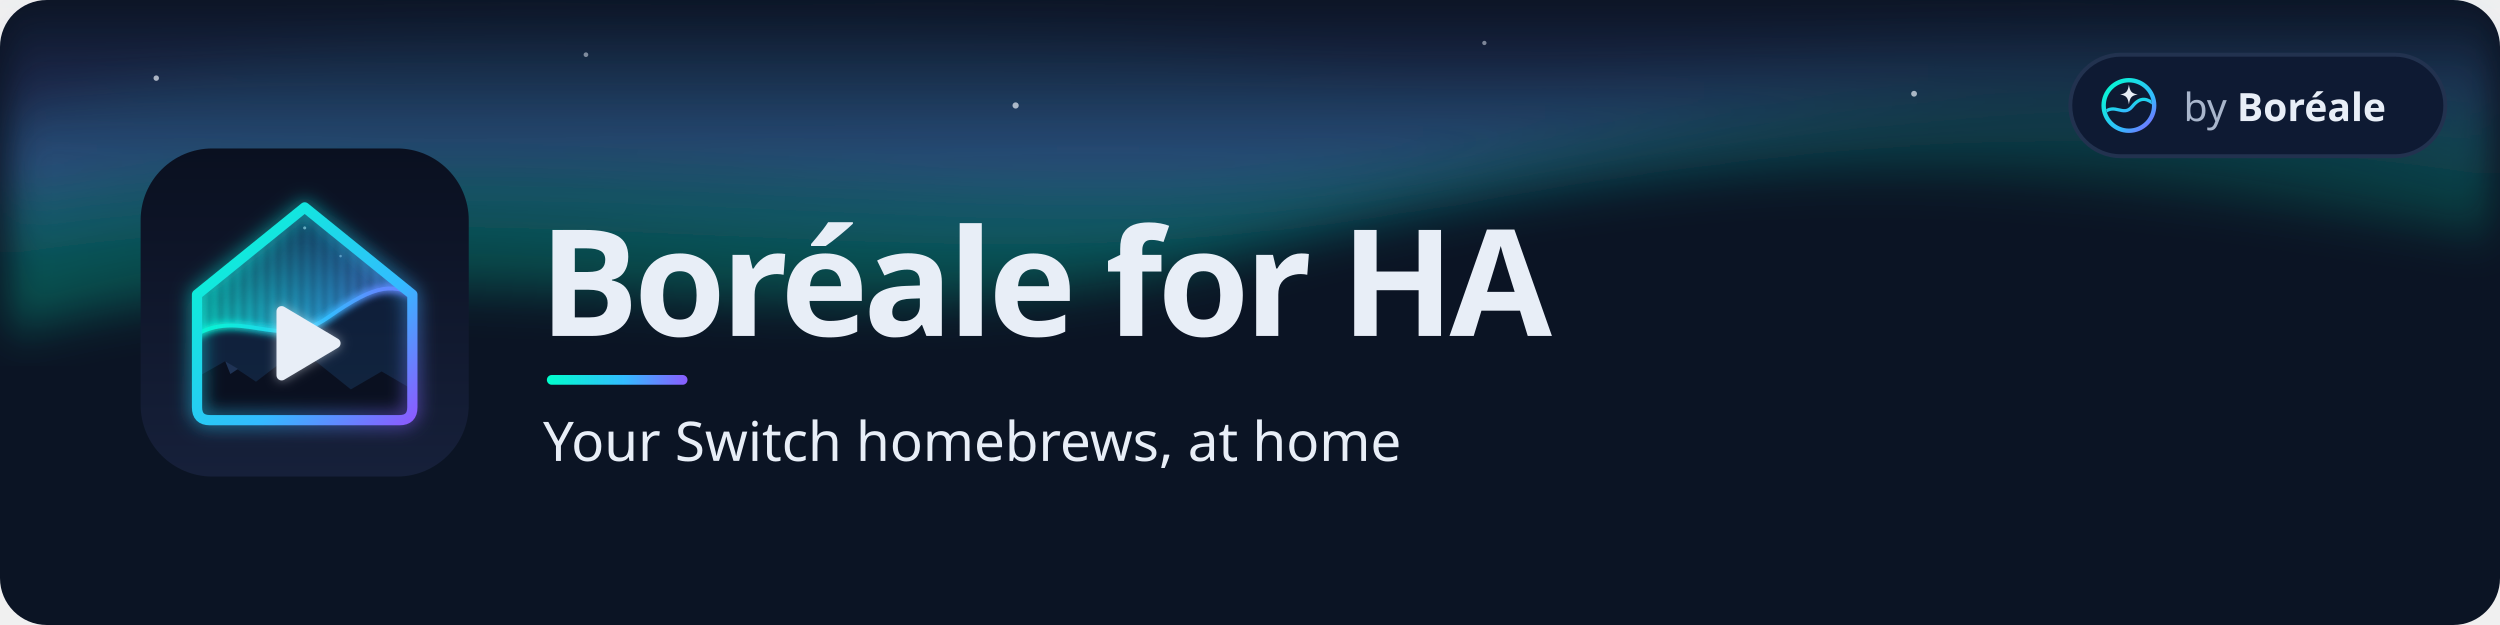
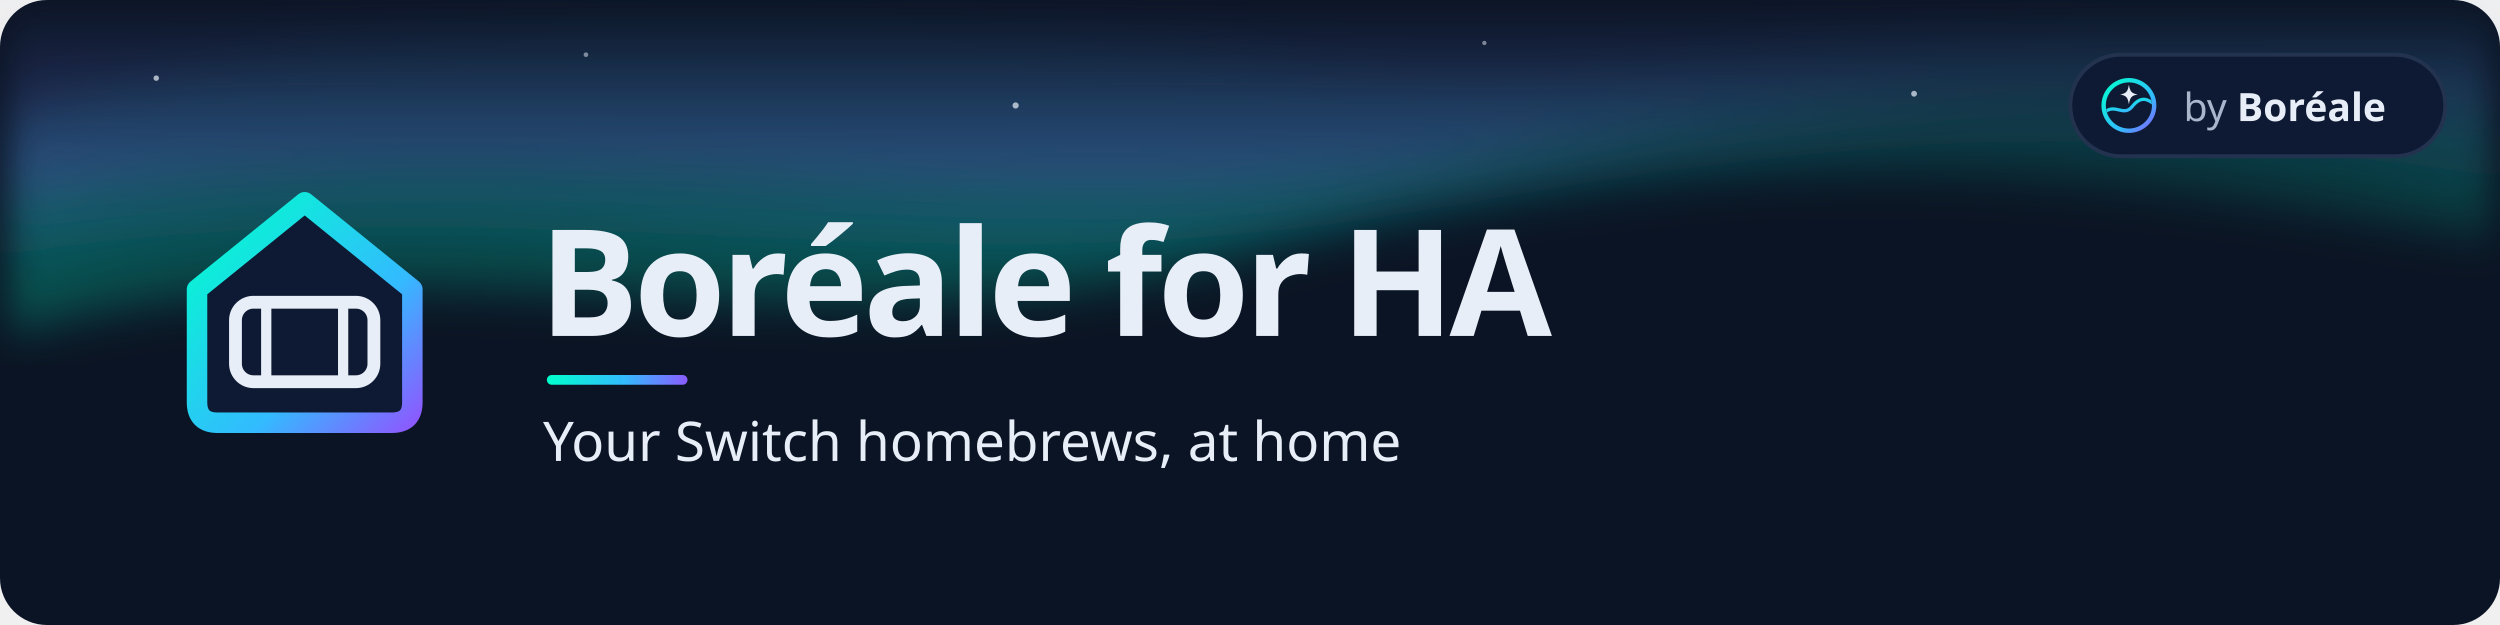
<svg xmlns="http://www.w3.org/2000/svg" width="1280" height="320" viewBox="0 0 1280 320">
  <defs>
    <linearGradient id="word" x1="0" y1="0" x2="1" y2="0">
      <stop offset="0" stop-color="#00FFCC" />
      <stop offset="0.55" stop-color="#33BBFF" />
      <stop offset="1" stop-color="#8A5CFF" />
    </linearGradient>
    <linearGradient id="c1" x1="0" y1="0" x2="0" y2="1">
      <stop offset="0" stop-color="#00FFCC" stop-opacity="0" />
      <stop offset="1" stop-color="#00FFCC" stop-opacity="0.3" />
    </linearGradient>
    <linearGradient id="c2" x1="0" y1="0" x2="0" y2="1">
      <stop offset="0" stop-color="#33BBFF" stop-opacity="0" />
      <stop offset="1" stop-color="#33BBFF" stop-opacity="0.22" />
    </linearGradient>
    <linearGradient id="c3" x1="0" y1="0" x2="0" y2="1">
      <stop offset="0" stop-color="#8A5CFF" stop-opacity="0" />
      <stop offset="1" stop-color="#8A5CFF" stop-opacity="0.24" />
    </linearGradient>
    <filter id="soft">
      <feGaussianBlur stdDeviation="12" />
    </filter>
  </defs>
  <rect width="1280" height="320" rx="24" fill="#0B1424" />
  <g filter="url(#soft)">
    <path d="M0 170 C 220 110, 420 190, 640 130 S 1040 80, 1280 120 L 1280 10 C 1040 -10, 860 60, 640 30 S 220 0, 0 60 Z" fill="url(#c1)" />
    <path d="M0 130 C 260 90, 480 150, 700 110 S 1080 60, 1280 90 L 1280 0 L 0 0 Z" fill="url(#c2)" />
    <path d="M0 100 C 300 60, 520 120, 760 80 S 1100 40, 1280 60 L 1280 0 L 0 0 Z" fill="url(#c3)" />
  </g>
  <g fill="#E8EEF7">
    <circle cx="80" cy="40" r="1.4" opacity="0.7" />
    <circle cx="300" cy="28" r="1.2" opacity="0.5" />
    <circle cx="520" cy="54" r="1.6" opacity="0.7" />
    <circle cx="760" cy="22" r="1.1" opacity="0.5" />
    <circle cx="980" cy="48" r="1.5" opacity="0.7" />
    <circle cx="1180" cy="30" r="1.2" opacity="0.6" />
  </g>
  <svg x="72" y="76" width="168" height="168" viewBox="0 0 256 256">
-     <clipPath id="m-round">
-       <rect width="256" height="256" rx="56" />
-     </clipPath>
-     <g clip-path="url(#m-round)">
-       <defs>
-         <linearGradient id="m-i-night" x1="0" y1="0" x2="0" y2="1">
-           <stop offset="0" stop-color="#0A1020" />
-           <stop offset="1" stop-color="#16203A" />
-         </linearGradient>
-         <linearGradient id="m-i-sky" x1="0" y1="0" x2="0" y2="1">
-           <stop offset="0" stop-color="#0B1430" />
-           <stop offset="1" stop-color="#132A44" />
-         </linearGradient>
-         <linearGradient id="m-i-colour" x1="0" y1="0" x2="1" y2="0">
-           <stop offset="0" stop-color="#00FFCC" />
-           <stop offset="0.6" stop-color="#33BBFF" />
-           <stop offset="1" stop-color="#8A5CFF" />
-         </linearGradient>
-         <linearGradient id="m-i-frame-colour" x1="0" y1="0" x2="1" y2="1">
-           <stop offset="0" stop-color="#00FFCC" />
-           <stop offset="0.65" stop-color="#33BBFF" />
-           <stop offset="1" stop-color="#8A5CFF" />
-         </linearGradient>
-         <linearGradient id="m-i-rise" x1="0" y1="1" x2="0" y2="0">
-           <stop offset="0" stop-color="#fff" stop-opacity="1" />
-           <stop offset="0.25" stop-color="#fff" stop-opacity="0.75" />
-           <stop offset="1" stop-color="#fff" stop-opacity="0" />
-         </linearGradient>
-         <pattern id="m-i-rays" width="9" height="256" patternUnits="userSpaceOnUse">
-           <rect width="9" height="256" fill="#fff" opacity="0.55" />
-           <rect x="2" width="4" height="256" fill="#fff" />
-         </pattern>
-         <filter id="m-i-ray-blur" x="-50%" y="-50%" width="200%" height="200%">
-           <feGaussianBlur stdDeviation="2.6 0" />
-         </filter>
-         <mask id="m-i-curtain-mask" maskUnits="userSpaceOnUse" x="0" y="0" width="256" height="256">
-           <g filter="url(#m-i-ray-blur)">
-             <rect width="256" height="256" fill="url(#m-i-rays)" />
-           </g>
-         </mask>
-         <filter id="m-i-glow" x="-50%" y="-50%" width="200%" height="200%">
-           <feGaussianBlur stdDeviation="7" />
-         </filter>
-         <filter id="m-i-line-glow" x="-50%" y="-50%" width="200%" height="200%">
-           <feGaussianBlur stdDeviation="3" />
-         </filter>
-         <filter id="m-i-soft" x="-50%" y="-50%" width="200%" height="200%">
-           <feGaussianBlur stdDeviation="4" />
-         </filter>
-         <clipPath id="m-i-frame">
-           <path d="M128 46 L 212 114 L 212 202 Q 212 212 202 212 L 54 212 Q 44 212 44 202 L 44 114 Z" />
-         </clipPath>
-         <mask id="m-i-fade" maskUnits="userSpaceOnUse" x="0" y="0" width="256" height="256">
-           <path d="M36 150 C 76 120, 106 160, 146 132 S 196 106, 220 116 L 230 20 L 26 20 Z" fill="url(#m-i-rise)" />
-         </mask>
-       </defs>
-       <rect width="256" height="256" fill="url(#m-i-night)" />
-       <g clip-path="url(#m-i-frame)">
-         <rect width="256" height="256" fill="url(#m-i-sky)" />
-         <circle cx="80" cy="72" r="1.8" fill="#E8EEF7" />
-         <circle cx="178" cy="70" r="1.5" fill="#E8EEF7" opacity="0.8" />
-         <circle cx="128" cy="62" r="1.2" fill="#E8EEF7" opacity="0.6" />
-         <circle cx="156" cy="84" r="1" fill="#E8EEF7" opacity="0.5" />
-         <g mask="url(#m-i-fade)">
-           <rect x="20" y="20" width="216" height="200" fill="url(#m-i-colour)" mask="url(#m-i-curtain-mask)" />
-         </g>
-         <path d="M36 150 C 76 120, 106 160, 146 132 S 196 106, 220 116" fill="none" stroke="url(#m-i-colour)" stroke-width="6" filter="url(#m-i-line-glow)" />
-         <path d="M36 150 C 76 120, 106 160, 146 132 S 196 106, 220 116" fill="none" stroke="url(#m-i-colour)" stroke-width="3" stroke-linecap="round" />
-         <path d="M20 230 L 20 192 L 66 166 L 90 182 L 124 156 L 164 188 L 188 174 L 236 202 L 236 230 Z" fill="#0A1020" />
-         <path d="M66 166 L 76 172 L 70 176 Z M124 156 L 136 166 L 126 168 Z" fill="#1F3355" />
-         <path d="M110 127 L 152 152 L 110 177 Z" fill="#E8EEF7" stroke="#E8EEF7" stroke-width="8" stroke-linejoin="round" filter="url(#m-i-soft)" opacity="0.5" />
-         <path d="M110 127 L 152 152 L 110 177 Z" fill="#E8EEF7" stroke="#E8EEF7" stroke-width="8" stroke-linejoin="round" />
-       </g>
-       <path d="M128 46 L 212 114 L 212 202 Q 212 212 202 212 L 54 212 Q 44 212 44 202 L 44 114 Z" fill="none" stroke="url(#m-i-frame-colour)" stroke-width="10" stroke-linejoin="round" filter="url(#m-i-glow)" opacity="0.6" />
-       <path d="M128 46 L 212 114 L 212 202 Q 212 212 202 212 L 54 212 Q 44 212 44 202 L 44 114 Z" fill="none" stroke="url(#m-i-frame-colour)" stroke-width="8" stroke-linejoin="round" />
-     </g>
+     <defs>
+       <linearGradient id="m-m-colour" x1="0" y1="0" x2="1" y2="1">
+         <stop offset="0" stop-color="#00FFCC" />
+         <stop offset="0.65" stop-color="#33BBFF" />
+         <stop offset="1" stop-color="#8A5CFF" />
+       </linearGradient>
+     </defs>
+     <path d="M128 42 L 212 110 L 212 198 Q 212 214 196 214 L 60 214 Q 44 214 44 198 L 44 110 Z" fill="#0E1A33" stroke="url(#m-m-colour)" stroke-width="16" stroke-linejoin="round" />
+     <rect x="74" y="120" width="108" height="62" rx="14" fill="none" stroke="#E8EEF7" stroke-width="10" />
+     <path d="M98 122 L 98 180 M158 122 L 158 180" stroke="#E8EEF7" stroke-width="8" stroke-linecap="round" />
  </svg>
  <text x="276" y="172" font-family="Sora" font-weight="700" font-size="76" letter-spacing="-2.5" fill="#E8EEF7">Boréale for HA</text>
  <rect x="280" y="192" width="72" height="5" rx="2.5" fill="url(#word)" />
  <text x="278" y="236" font-family="Sora" font-weight="300" font-size="28" fill="#E8EEF7">Your Switch homebrews, at home</text>
  <rect x="1060" y="28" width="192" height="52" rx="26" fill="#0E1A33" stroke="#22324F" stroke-width="2" />
  <svg x="1072" y="36" width="36" height="36" viewBox="0 0 256 256">
    <defs>
      <linearGradient id="b-colour" x1="0" y1="0" x2="1" y2="1">
        <stop offset="0" stop-color="#00FFCC" />
        <stop offset="0.65" stop-color="#33BBFF" />
        <stop offset="1" stop-color="#8A5CFF" />
      </linearGradient>
      <clipPath id="b-sky">
        <circle cx="128" cy="128" r="84" />
      </clipPath>
    </defs>
    <circle cx="128" cy="128" r="92" fill="#0E1A33" stroke="url(#b-colour)" stroke-width="16" />
    <path clip-path="url(#b-sky)" d="M36 156 C 76 116, 108 172, 140 132 S 196 104, 224 126" fill="none" stroke="url(#b-colour)" stroke-width="12" stroke-linecap="round" />
    <path d="M128 52 C 132 78, 138 84, 160 88 C 138 92, 132 98, 128 124 C 124 98, 118 92, 96 88 C 118 84, 124 78, 128 52 Z" fill="#E8EEF7" />
  </svg>
  <text x="1118" y="62" font-family="Sora" font-weight="400" font-size="20" fill="#A9B6CC">by <tspan font-weight="700" fill="#E8EEF7">Boréale</tspan>
  </text>
</svg>
